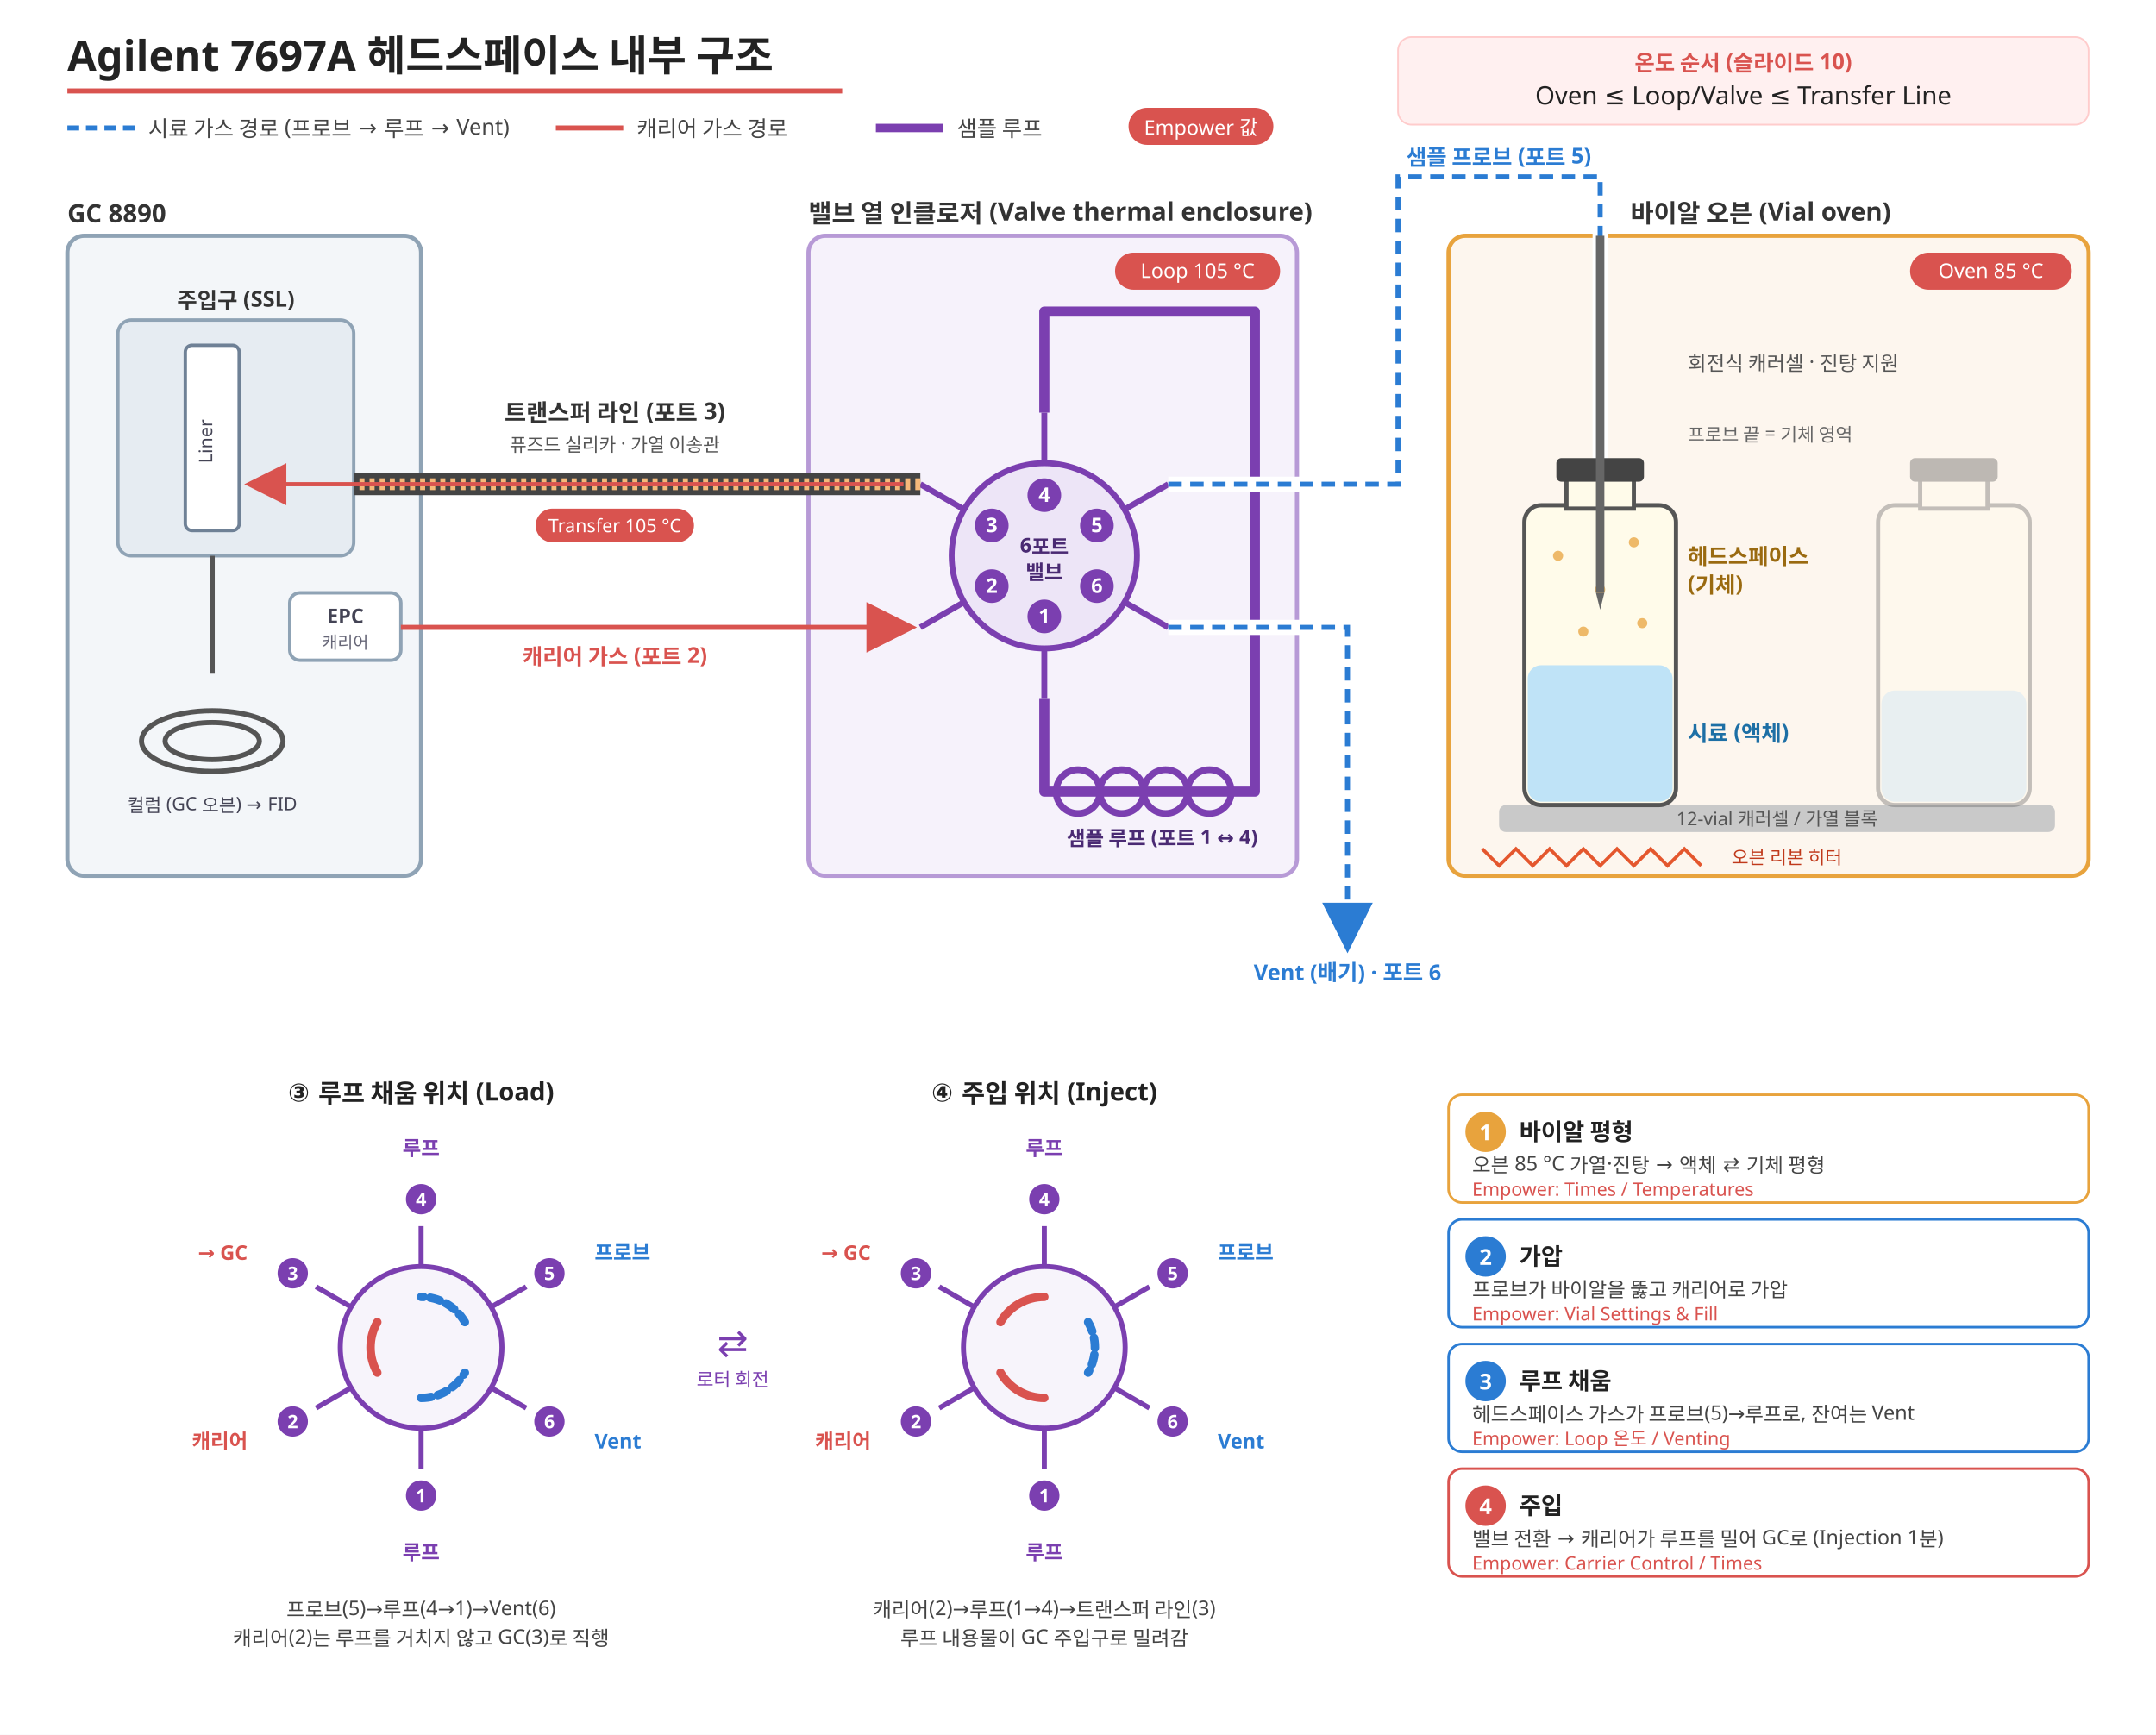
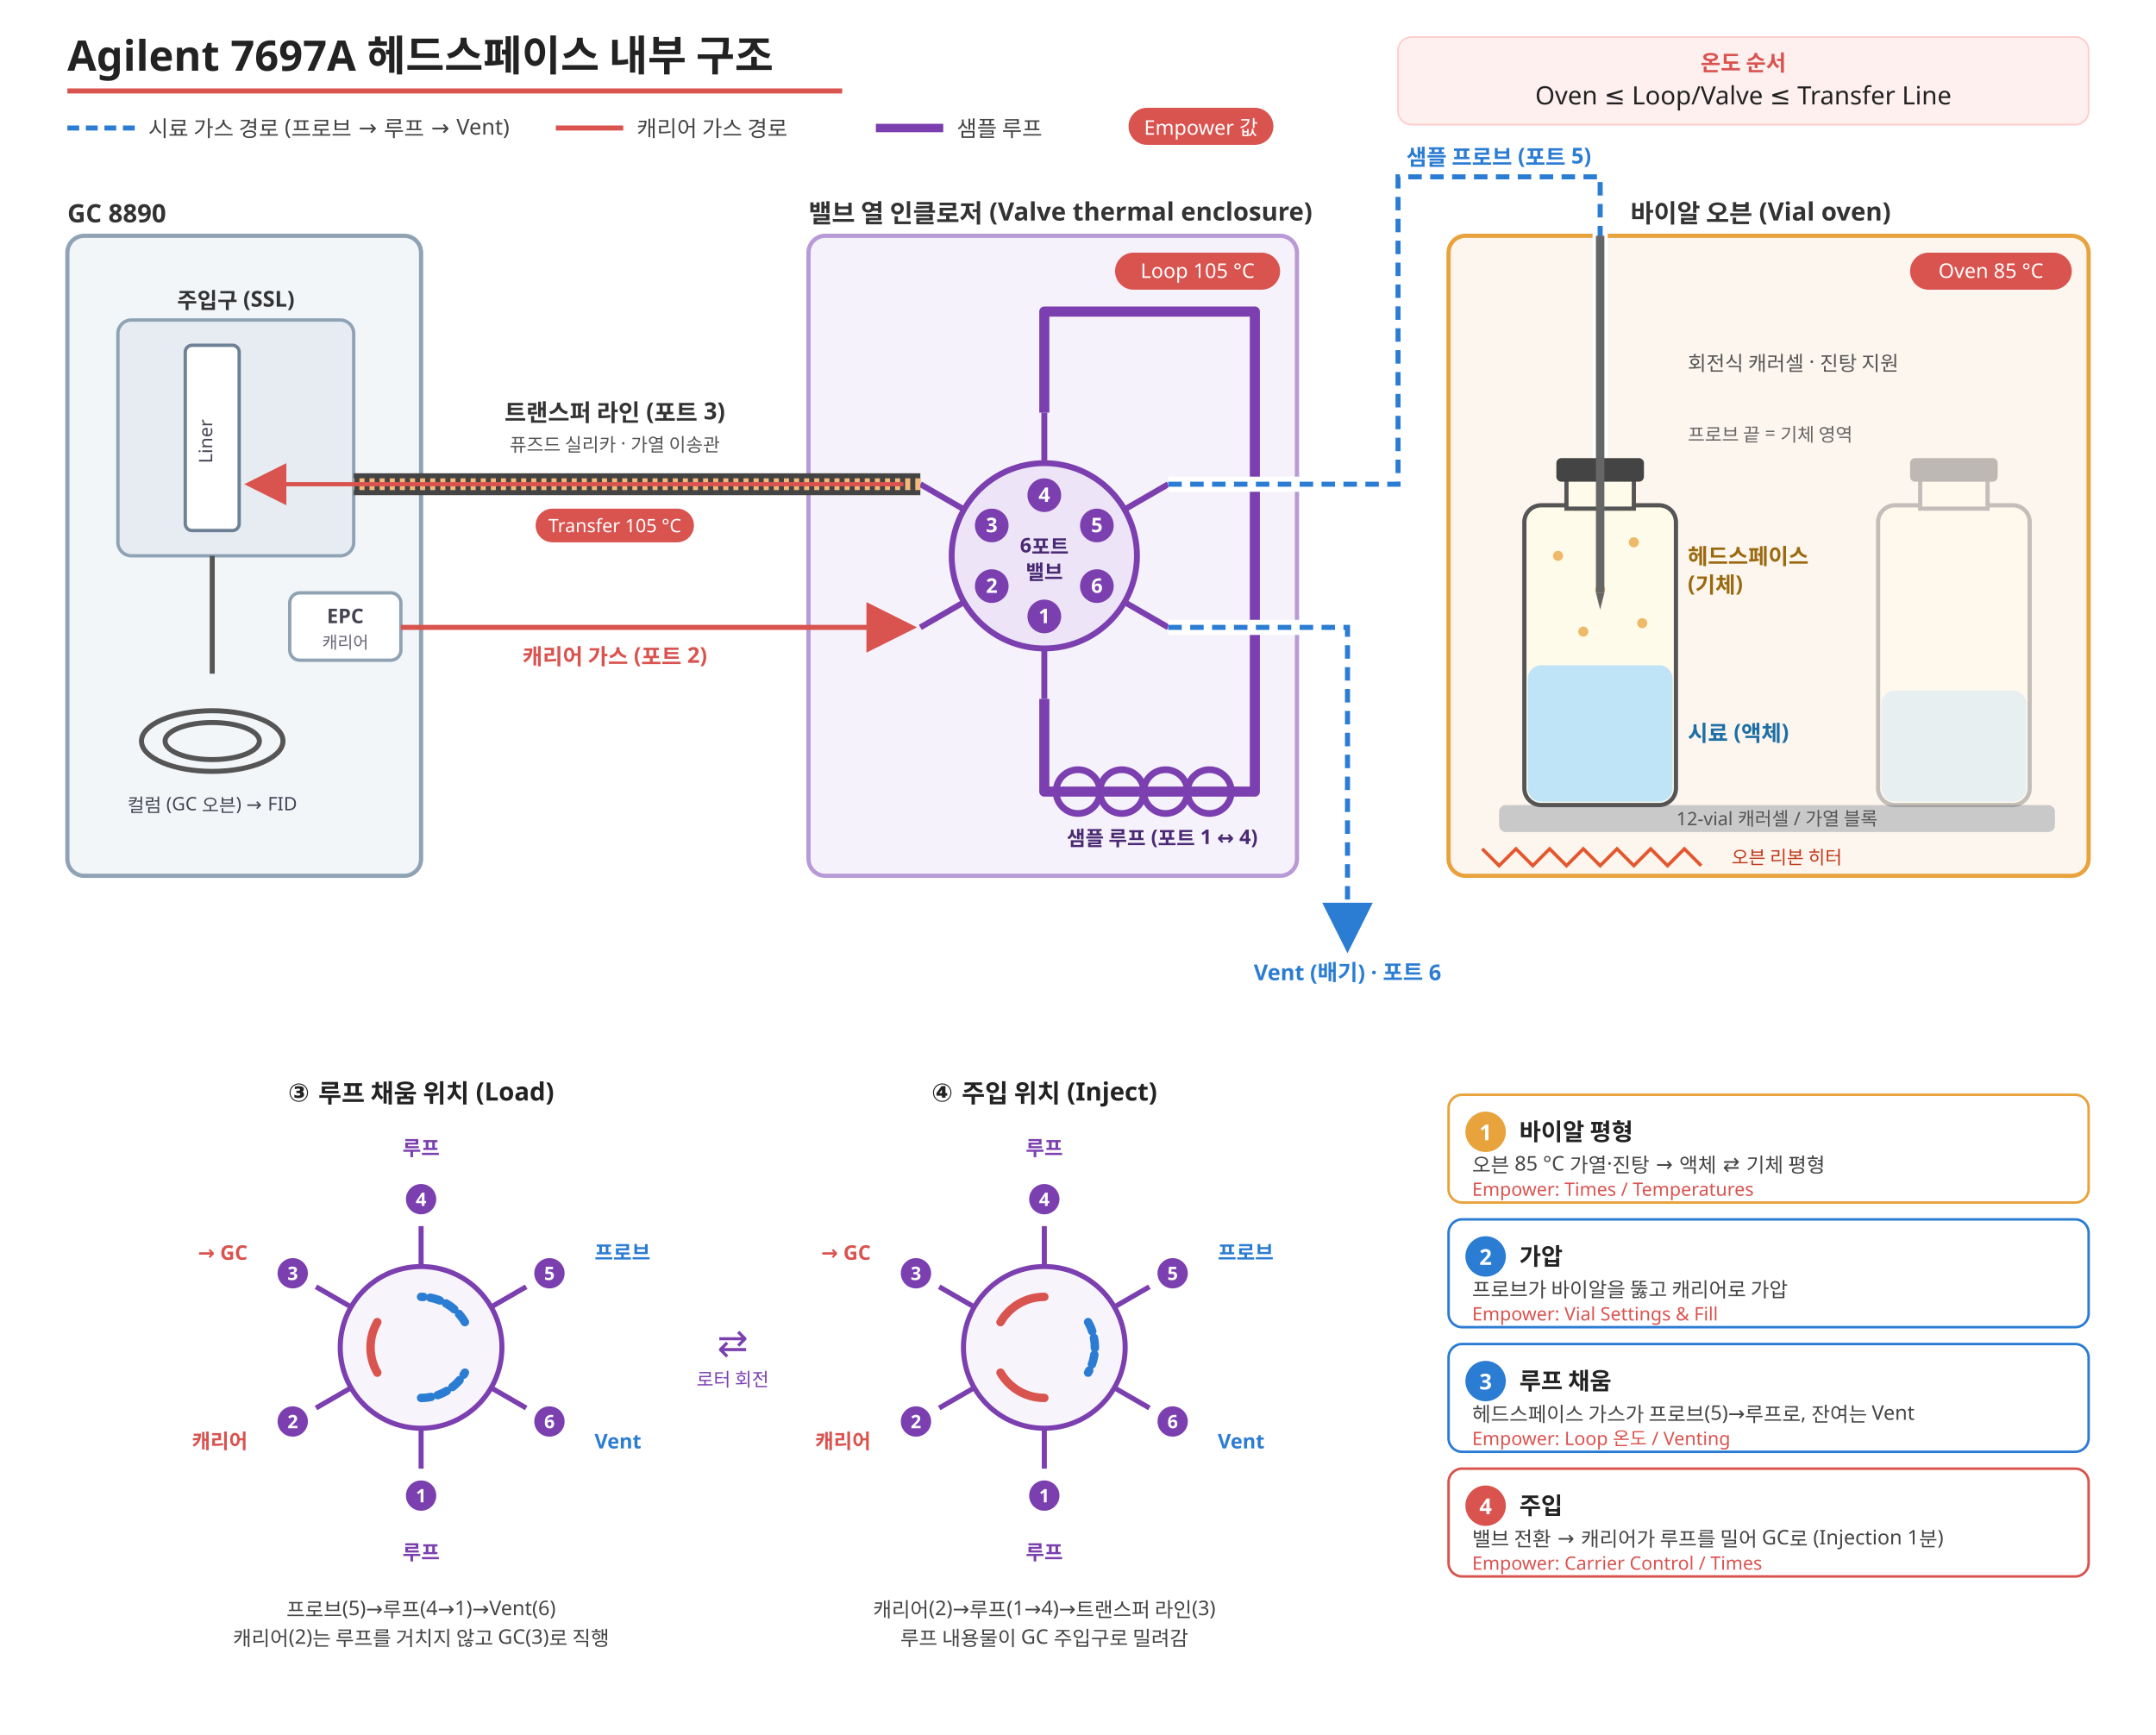
<svg xmlns="http://www.w3.org/2000/svg" width="1280" height="1030" viewBox="0 0 1280 1030" font-family="'WenQuanYi Zen Hei','Malgun Gothic',sans-serif">
  <defs>
    <marker id="aB" markerWidth="10" markerHeight="10" refX="8" refY="5" orient="auto">
      <path d="M0,0 L10,5 L0,10 z" fill="#2b7cd3" />
    </marker>
    <marker id="aR" markerWidth="10" markerHeight="10" refX="8" refY="5" orient="auto">
      <path d="M0,0 L10,5 L0,10 z" fill="#d9534f" />
    </marker>
  </defs>
  <rect width="1280" height="1030" fill="#fff" />
  <text x="40" y="42" font-size="25" font-weight="bold" fill="#222">Agilent 7697A 헤드스페이스 내부 구조</text>
  <line x1="40" y1="54" x2="500" y2="54" stroke="#d9534f" stroke-width="3" />
  <g font-size="13" fill="#444">
    <line x1="40" y1="76" x2="80" y2="76" stroke="#2b7cd3" stroke-width="3" stroke-dasharray="7 4" />
    <text x="88" y="81">시료 가스 경로 (프로브 → 루프 → Vent)</text>
    <line x1="330" y1="76" x2="370" y2="76" stroke="#d9534f" stroke-width="3" />
    <text x="378" y="81">캐리어 가스 경로</text>
    <line x1="520" y1="76" x2="560" y2="76" stroke="#7b3fb0" stroke-width="5" />
    <text x="568" y="81">샘플 루프</text>
    <rect x="670" y="64" width="86" height="22" rx="11" fill="#d9534f" />
    <text x="713" y="80" fill="#fff" text-anchor="middle" font-size="12">Empower 값</text>
  </g>
  <rect x="830" y="22" width="410" height="52" rx="8" fill="#fff0f0" stroke="#ffcccc" />
-   <text x="1035" y="42" text-anchor="middle" font-size="13" fill="#d9534f" font-weight="bold">온도 순서 (슬라이드 10)</text>
+   <text x="1035" y="42" text-anchor="middle" font-size="13" fill="#d9534f" font-weight="bold">온도 순서</text>
  <text x="1035" y="62" text-anchor="middle" font-size="15" fill="#222">Oven ≤ Loop/Valve ≤ Transfer Line</text>
  <text x="40" y="132" font-size="15" font-weight="bold" fill="#333">GC 8890</text>
  <rect x="40" y="140" width="210" height="380" rx="10" fill="#f3f6f9" stroke="#8fa3b5" stroke-width="2.5" />
  <text x="480" y="132" font-size="15" font-weight="bold" fill="#333">밸브 열 인클로저 (Valve thermal enclosure)</text>
  <rect x="480" y="140" width="290" height="380" rx="10" fill="#f6f2fb" stroke="#b79ad6" stroke-width="2.5" />
  <rect x="662" y="150" width="98" height="22" rx="11" fill="#d9534f" />
  <text x="711" y="165" fill="#fff" text-anchor="middle" font-size="12">Loop 105 °C</text>
  <text x="968" y="132" font-size="15" font-weight="bold" fill="#333">바이알 오븐 (Vial oven)</text>
  <rect x="860" y="140" width="380" height="380" rx="10" fill="#fdf6ee" stroke="#e8a33d" stroke-width="2.5" />
  <rect x="1134" y="150" width="96" height="22" rx="11" fill="#d9534f" />
  <text x="1182" y="165" fill="#fff" text-anchor="middle" font-size="12">Oven 85 °C</text>
  <rect x="70" y="190" width="140" height="140" rx="8" fill="#e6ecf2" stroke="#8fa3b5" stroke-width="2" />
  <text x="140" y="183" text-anchor="middle" font-size="13" font-weight="bold" fill="#333">주입구 (SSL)</text>
  <rect x="110" y="205" width="32" height="110" rx="4" fill="#fff" stroke="#6f8196" stroke-width="2" />
  <text x="126" y="262" text-anchor="middle" font-size="11" fill="#445" transform="rotate(-90 126 262)">Liner</text>
  <line x1="126" y1="330" x2="126" y2="400" stroke="#555" stroke-width="3" />
  <ellipse cx="126" cy="440" rx="42" ry="18" fill="none" stroke="#555" stroke-width="3" />
  <ellipse cx="126" cy="440" rx="28" ry="11" fill="none" stroke="#555" stroke-width="3" />
  <text x="126" y="482" text-anchor="middle" font-size="11" fill="#445">컬럼 (GC 오븐) → FID</text>
  <rect x="172" y="352" width="66" height="40" rx="6" fill="#fff" stroke="#8fa3b5" stroke-width="2" />
  <text x="205" y="370" text-anchor="middle" font-size="12" font-weight="bold" fill="#445">EPC</text>
  <text x="205" y="385" text-anchor="middle" font-size="10" fill="#667">캐리어</text>
  <path d="M620,245 L620,185 L745,185 L745,470 L620,470 L620,415" fill="none" stroke="#7b3fb0" stroke-width="6" stroke-linejoin="round" />
  <circle cx="640" cy="470" r="13" fill="none" stroke="#7b3fb0" stroke-width="4" />
  <circle cx="666" cy="470" r="13" fill="none" stroke="#7b3fb0" stroke-width="4" />
  <circle cx="692" cy="470" r="13" fill="none" stroke="#7b3fb0" stroke-width="4" />
  <circle cx="718" cy="470" r="13" fill="none" stroke="#7b3fb0" stroke-width="4" />
  <text x="690" y="502" text-anchor="middle" font-size="12" font-weight="bold" fill="#4a2a73">샘플 루프 (포트 1 ↔ 4)</text>
  <line x1="620.0" y1="383.0" x2="620.0" y2="415.0" stroke="#7b3fb0" stroke-width="3.5" />
  <line x1="574.1" y1="356.5" x2="546.4" y2="372.5" stroke="#7b3fb0" stroke-width="3.5" />
  <line x1="574.1" y1="303.5" x2="546.4" y2="287.5" stroke="#7b3fb0" stroke-width="3.5" />
  <line x1="620.0" y1="277.0" x2="620.0" y2="245.0" stroke="#7b3fb0" stroke-width="3.5" />
  <line x1="665.9" y1="303.5" x2="693.6" y2="287.5" stroke="#7b3fb0" stroke-width="3.5" />
  <line x1="665.9" y1="356.5" x2="693.6" y2="372.5" stroke="#7b3fb0" stroke-width="3.5" />
  <circle cx="620" cy="330" r="55" fill="#ede5f7" stroke="#7b3fb0" stroke-width="3.5" />
  <text x="620" y="328" text-anchor="middle" font-size="12" font-weight="bold" fill="#4a2a73">6포트</text>
  <text x="620" y="344" text-anchor="middle" font-size="12" font-weight="bold" fill="#4a2a73">밸브</text>
  <circle cx="620.0" cy="366.0" r="10" fill="#7b3fb0" />
  <text x="620.0" y="370.0" text-anchor="middle" font-size="12" font-weight="bold" fill="#fff">1</text>
  <circle cx="588.8" cy="348.0" r="10" fill="#7b3fb0" />
  <text x="588.8" y="352.0" text-anchor="middle" font-size="12" font-weight="bold" fill="#fff">2</text>
  <circle cx="588.8" cy="312.0" r="10" fill="#7b3fb0" />
  <text x="588.8" y="316.0" text-anchor="middle" font-size="12" font-weight="bold" fill="#fff">3</text>
  <circle cx="620.0" cy="294.0" r="10" fill="#7b3fb0" />
  <text x="620.0" y="298.0" text-anchor="middle" font-size="12" font-weight="bold" fill="#fff">4</text>
  <circle cx="651.2" cy="312.0" r="10" fill="#7b3fb0" />
  <text x="651.2" y="316.0" text-anchor="middle" font-size="12" font-weight="bold" fill="#fff">5</text>
  <circle cx="651.2" cy="348.0" r="10" fill="#7b3fb0" />
  <text x="651.2" y="352.0" text-anchor="middle" font-size="12" font-weight="bold" fill="#fff">6</text>
  <path d="M693.6,287.5 L830,287.5 L830,105 L950,105 L950,352" fill="none" stroke="#fff" stroke-width="9" />
  <path d="M693.6,287.5 L830,287.5 L830,105 L950,105 L950,352" fill="none" stroke="#2b7cd3" stroke-width="3" stroke-dasharray="8 5" />
  <path d="M693.6,287.5 L790,287.5" stroke="#2b7cd3" stroke-width="3" fill="none" marker-end="url(#aB)" opacity="0" />
  <path d="M693.6,372.5 L800,372.5 L800,560" fill="none" stroke="#fff" stroke-width="9" />
  <path d="M693.6,372.5 L800,372.5 L800,560" fill="none" stroke="#2b7cd3" stroke-width="3" stroke-dasharray="8 5" marker-end="url(#aB)" />
  <text x="800" y="582" text-anchor="middle" font-size="13" font-weight="bold" fill="#2b7cd3">Vent (배기) · 포트 6</text>
  <line x1="546.4" y1="287.5" x2="210" y2="287.5" stroke="#444" stroke-width="13" />
  <line x1="546.4" y1="287.5" x2="210" y2="287.5" stroke="#f5b97a" stroke-width="7" stroke-dasharray="3 3" />
  <line x1="536.4" y1="287.5" x2="150" y2="287.5" stroke="#d9534f" stroke-width="2.5" marker-end="url(#aR)" />
  <text x="365" y="250" text-anchor="middle" font-size="14" font-weight="bold" fill="#333">트랜스퍼 라인 (포트 3)</text>
  <text x="365" y="268" text-anchor="middle" font-size="11" fill="#555">퓨즈드 실리카 · 가열 이송관</text>
  <rect x="318" y="302" width="94" height="20" rx="10" fill="#d9534f" />
  <text x="365" y="316" fill="#fff" text-anchor="middle" font-size="11">Transfer 105 °C</text>
  <line x1="238" y1="372.5" x2="538.4" y2="372.5" stroke="#d9534f" stroke-width="3" marker-end="url(#aR)" />
  <text x="365" y="394.5" text-anchor="middle" font-size="13" font-weight="bold" fill="#d9534f">캐리어 가스 (포트 2)</text>
  <text x="835" y="98" font-size="13" font-weight="bold" fill="#2b7cd3">샘플 프로브 (포트 5)</text>
  <rect x="890" y="478" width="330" height="16" rx="4" fill="#c9c9c9" />
  <text x="1055" y="490" font-size="11" fill="#555" text-anchor="middle">12-vial 캐러셀 / 가열 블록</text>
  <rect x="905" y="300" width="90" height="178" rx="10" fill="#fffbea" stroke="#555" stroke-width="2.5" />
  <rect x="907" y="395" width="86" height="81" rx="8" fill="#bfe3f7" />
  <g fill="#e8a33d" opacity=".75">
    <circle cx="925" cy="330" r="3" />
    <circle cx="950" cy="350" r="3" />
    <circle cx="970" cy="322" r="3" />
    <circle cx="940" cy="375" r="3" />
    <circle cx="975" cy="370" r="3" />
  </g>
  <rect x="930" y="282" width="40" height="20" fill="#fffbea" stroke="#555" stroke-width="2.5" />
  <rect x="924" y="272" width="52" height="14" rx="3" fill="#444" />
  <g opacity=".35">
    <rect x="1115" y="300" width="90" height="178" rx="10" fill="#fffbea" stroke="#555" stroke-width="2.5" />
    <rect x="1117" y="410" width="86" height="66" rx="8" fill="#bfe3f7" />
    <rect x="1140" y="282" width="40" height="20" fill="#fffbea" stroke="#555" stroke-width="2.5" />
    <rect x="1134" y="272" width="52" height="14" rx="3" fill="#444" />
  </g>
  <rect x="947.5" y="140" width="5" height="212" fill="#666" />
  <polygon points="947.5,352 952.5,352 950,362" fill="#666" />
  <text x="1002" y="335" font-size="13" fill="#9a6a10" font-weight="bold">헤드스페이스</text>
  <text x="1002" y="351" font-size="13" fill="#9a6a10" font-weight="bold">(기체)</text>
  <text x="1002" y="440" font-size="13" fill="#1d6fa5" font-weight="bold">시료 (액체)</text>
  <text x="1002" y="220" font-size="12" fill="#555">회전식 캐러셀 · 진탕 지원</text>
  <text x="1002" y="262" font-size="11" fill="#666">프로브 끝 = 기체 영역</text>
  <path d="M880,504 L890,514 L900,504 L910,514 L920,504 L930,514 L940,504 L950,514 L960,504 L970,514 L980,504 L990,514 L1000,504 L1010,514" fill="none" stroke="#e4572e" stroke-width="2" />
  <text x="1028" y="513" font-size="11" fill="#c0391b">오븐 리본 히터</text>
  <text x="250" y="654" text-anchor="middle" font-size="15" font-weight="bold" fill="#222">③ 루프 채움 위치 (Load)</text>
  <circle cx="250" cy="800" r="48" fill="#f7f4fb" stroke="#7b3fb0" stroke-width="3" />
  <line x1="250.0" y1="848.0" x2="250.0" y2="872.0" stroke="#7b3fb0" stroke-width="3" />
  <line x1="208.4" y1="824.0" x2="187.6" y2="836.0" stroke="#7b3fb0" stroke-width="3" />
  <line x1="208.4" y1="776.0" x2="187.6" y2="764.0" stroke="#7b3fb0" stroke-width="3" />
  <line x1="250.0" y1="752.0" x2="250.0" y2="728.0" stroke="#7b3fb0" stroke-width="3" />
  <line x1="291.6" y1="776.0" x2="312.4" y2="764.0" stroke="#7b3fb0" stroke-width="3" />
  <line x1="291.6" y1="824.0" x2="312.4" y2="836.0" stroke="#7b3fb0" stroke-width="3" />
  <path d="M276.0,785.0 A30,30 0 0 0 250.0,770.0" fill="none" stroke="#2b7cd3" stroke-width="5" stroke-linecap="round" stroke-dasharray="6 4" />
  <path d="M250.0,830.0 A30,30 0 0 0 276.0,815.0" fill="none" stroke="#2b7cd3" stroke-width="5" stroke-linecap="round" stroke-dasharray="6 4" />
  <path d="M224.0,815.0 A30,30 0 0 1 224.0,785.0" fill="none" stroke="#d9534f" stroke-width="5" stroke-linecap="round" />
  <circle cx="250.0" cy="888.0" r="9" fill="#7b3fb0" />
  <text x="250.0" y="892.0" text-anchor="middle" font-size="11" font-weight="bold" fill="#fff">1</text>
  <text x="250.0" y="926.0" text-anchor="middle" font-size="12" font-weight="bold" fill="#7b3fb0">루프</text>
  <circle cx="173.8" cy="844.0" r="9" fill="#7b3fb0" />
  <text x="173.8" y="848.0" text-anchor="middle" font-size="11" font-weight="bold" fill="#fff">2</text>
  <text x="147.0" y="860.0" text-anchor="end" font-size="12" font-weight="bold" fill="#d9534f">캐리어</text>
  <circle cx="173.8" cy="756.0" r="9" fill="#7b3fb0" />
  <text x="173.8" y="760.0" text-anchor="middle" font-size="11" font-weight="bold" fill="#fff">3</text>
  <text x="147.0" y="748.0" text-anchor="end" font-size="12" font-weight="bold" fill="#d9534f">→ GC</text>
  <circle cx="250.0" cy="712.0" r="9" fill="#7b3fb0" />
  <text x="250.0" y="716.0" text-anchor="middle" font-size="11" font-weight="bold" fill="#fff">4</text>
  <text x="250.0" y="686.0" text-anchor="middle" font-size="12" font-weight="bold" fill="#7b3fb0">루프</text>
  <circle cx="326.2" cy="756.0" r="9" fill="#7b3fb0" />
  <text x="326.2" y="760.0" text-anchor="middle" font-size="11" font-weight="bold" fill="#fff">5</text>
  <text x="353.0" y="748.0" text-anchor="start" font-size="12" font-weight="bold" fill="#2b7cd3">프로브</text>
  <circle cx="326.2" cy="844.0" r="9" fill="#7b3fb0" />
  <text x="326.2" y="848.0" text-anchor="middle" font-size="11" font-weight="bold" fill="#fff">6</text>
  <text x="353.0" y="860.0" text-anchor="start" font-size="12" font-weight="bold" fill="#2b7cd3">Vent</text>
  <text x="250" y="960" text-anchor="middle" font-size="12" fill="#444">프로브(5)→루프(4→1)→Vent(6)</text>
  <text x="250" y="977" text-anchor="middle" font-size="12" fill="#444">캐리어(2)는 루프를 거치지 않고 GC(3)로 직행</text>
  <text x="620" y="654" text-anchor="middle" font-size="15" font-weight="bold" fill="#222">④ 주입 위치 (Inject)</text>
  <circle cx="620" cy="800" r="48" fill="#f7f4fb" stroke="#7b3fb0" stroke-width="3" />
  <line x1="620.0" y1="848.0" x2="620.0" y2="872.0" stroke="#7b3fb0" stroke-width="3" />
  <line x1="578.4" y1="824.0" x2="557.6" y2="836.0" stroke="#7b3fb0" stroke-width="3" />
  <line x1="578.4" y1="776.0" x2="557.6" y2="764.0" stroke="#7b3fb0" stroke-width="3" />
  <line x1="620.0" y1="752.0" x2="620.0" y2="728.0" stroke="#7b3fb0" stroke-width="3" />
  <line x1="661.6" y1="776.0" x2="682.4" y2="764.0" stroke="#7b3fb0" stroke-width="3" />
  <line x1="661.6" y1="824.0" x2="682.4" y2="836.0" stroke="#7b3fb0" stroke-width="3" />
  <path d="M594.0,815.0 A30,30 0 0 0 620.0,830.0" fill="none" stroke="#d9534f" stroke-width="5" stroke-linecap="round" />
  <path d="M620.0,770.0 A30,30 0 0 0 594.0,785.0" fill="none" stroke="#d9534f" stroke-width="5" stroke-linecap="round" />
  <path d="M646.0,785.0 A30,30 0 0 1 646.0,815.0" fill="none" stroke="#2b7cd3" stroke-width="5" stroke-linecap="round" stroke-dasharray="6 4" />
  <circle cx="620.0" cy="888.0" r="9" fill="#7b3fb0" />
  <text x="620.0" y="892.0" text-anchor="middle" font-size="11" font-weight="bold" fill="#fff">1</text>
  <text x="620.0" y="926.0" text-anchor="middle" font-size="12" font-weight="bold" fill="#7b3fb0">루프</text>
  <circle cx="543.8" cy="844.0" r="9" fill="#7b3fb0" />
  <text x="543.8" y="848.0" text-anchor="middle" font-size="11" font-weight="bold" fill="#fff">2</text>
  <text x="517.0" y="860.0" text-anchor="end" font-size="12" font-weight="bold" fill="#d9534f">캐리어</text>
  <circle cx="543.8" cy="756.0" r="9" fill="#7b3fb0" />
  <text x="543.8" y="760.0" text-anchor="middle" font-size="11" font-weight="bold" fill="#fff">3</text>
  <text x="517.0" y="748.0" text-anchor="end" font-size="12" font-weight="bold" fill="#d9534f">→ GC</text>
  <circle cx="620.0" cy="712.0" r="9" fill="#7b3fb0" />
  <text x="620.0" y="716.0" text-anchor="middle" font-size="11" font-weight="bold" fill="#fff">4</text>
  <text x="620.0" y="686.0" text-anchor="middle" font-size="12" font-weight="bold" fill="#7b3fb0">루프</text>
  <circle cx="696.2" cy="756.0" r="9" fill="#7b3fb0" />
  <text x="696.2" y="760.0" text-anchor="middle" font-size="11" font-weight="bold" fill="#fff">5</text>
  <text x="723.0" y="748.0" text-anchor="start" font-size="12" font-weight="bold" fill="#2b7cd3">프로브</text>
  <circle cx="696.2" cy="844.0" r="9" fill="#7b3fb0" />
  <text x="696.2" y="848.0" text-anchor="middle" font-size="11" font-weight="bold" fill="#fff">6</text>
  <text x="723.0" y="860.0" text-anchor="start" font-size="12" font-weight="bold" fill="#2b7cd3">Vent</text>
  <text x="620" y="960" text-anchor="middle" font-size="12" fill="#444">캐리어(2)→루프(1→4)→트랜스퍼 라인(3)</text>
  <text x="620" y="977" text-anchor="middle" font-size="12" fill="#444">루프 내용물이 GC 주입구로 밀려감</text>
  <text x="435" y="805" text-anchor="middle" font-size="22" fill="#7b3fb0">⇄</text>
  <text x="435" y="823" text-anchor="middle" font-size="11" fill="#7b3fb0">로터 회전</text>
  <rect x="860" y="650" width="380" height="64" rx="8" fill="#fff" stroke="#e8a33d" stroke-width="1.5" />
  <circle cx="882" cy="672" r="12" fill="#e8a33d" />
  <text x="882" y="677" text-anchor="middle" font-size="13" font-weight="bold" fill="#fff">1</text>
  <text x="902" y="677" font-size="14" font-weight="bold" fill="#222">바이알 평형</text>
  <text x="874" y="696" font-size="12" fill="#444">오븐 85 °C 가열·진탕 → 액체 ⇄ 기체 평형</text>
  <text x="874" y="710" font-size="11" fill="#d9534f">Empower: Times / Temperatures</text>
  <rect x="860" y="724" width="380" height="64" rx="8" fill="#fff" stroke="#2b7cd3" stroke-width="1.5" />
  <circle cx="882" cy="746" r="12" fill="#2b7cd3" />
  <text x="882" y="751" text-anchor="middle" font-size="13" font-weight="bold" fill="#fff">2</text>
  <text x="902" y="751" font-size="14" font-weight="bold" fill="#222">가압</text>
  <text x="874" y="770" font-size="12" fill="#444">프로브가 바이알을 뚫고 캐리어로 가압</text>
  <text x="874" y="784" font-size="11" fill="#d9534f">Empower: Vial Settings &amp; Fill</text>
  <rect x="860" y="798" width="380" height="64" rx="8" fill="#fff" stroke="#2b7cd3" stroke-width="1.5" />
  <circle cx="882" cy="820" r="12" fill="#2b7cd3" />
  <text x="882" y="825" text-anchor="middle" font-size="13" font-weight="bold" fill="#fff">3</text>
  <text x="902" y="825" font-size="14" font-weight="bold" fill="#222">루프 채움</text>
  <text x="874" y="844" font-size="12" fill="#444">헤드스페이스 가스가 프로브(5)→루프로, 잔여는 Vent</text>
  <text x="874" y="858" font-size="11" fill="#d9534f">Empower: Loop 온도 / Venting</text>
  <rect x="860" y="872" width="380" height="64" rx="8" fill="#fff" stroke="#d9534f" stroke-width="1.5" />
  <circle cx="882" cy="894" r="12" fill="#d9534f" />
  <text x="882" y="899" text-anchor="middle" font-size="13" font-weight="bold" fill="#fff">4</text>
  <text x="902" y="899" font-size="14" font-weight="bold" fill="#222">주입</text>
  <text x="874" y="918" font-size="12" fill="#444">밸브 전환 → 캐리어가 루프를 밀어 GC로 (Injection 1분)</text>
  <text x="874" y="932" font-size="11" fill="#d9534f">Empower: Carrier Control / Times</text>
</svg>
